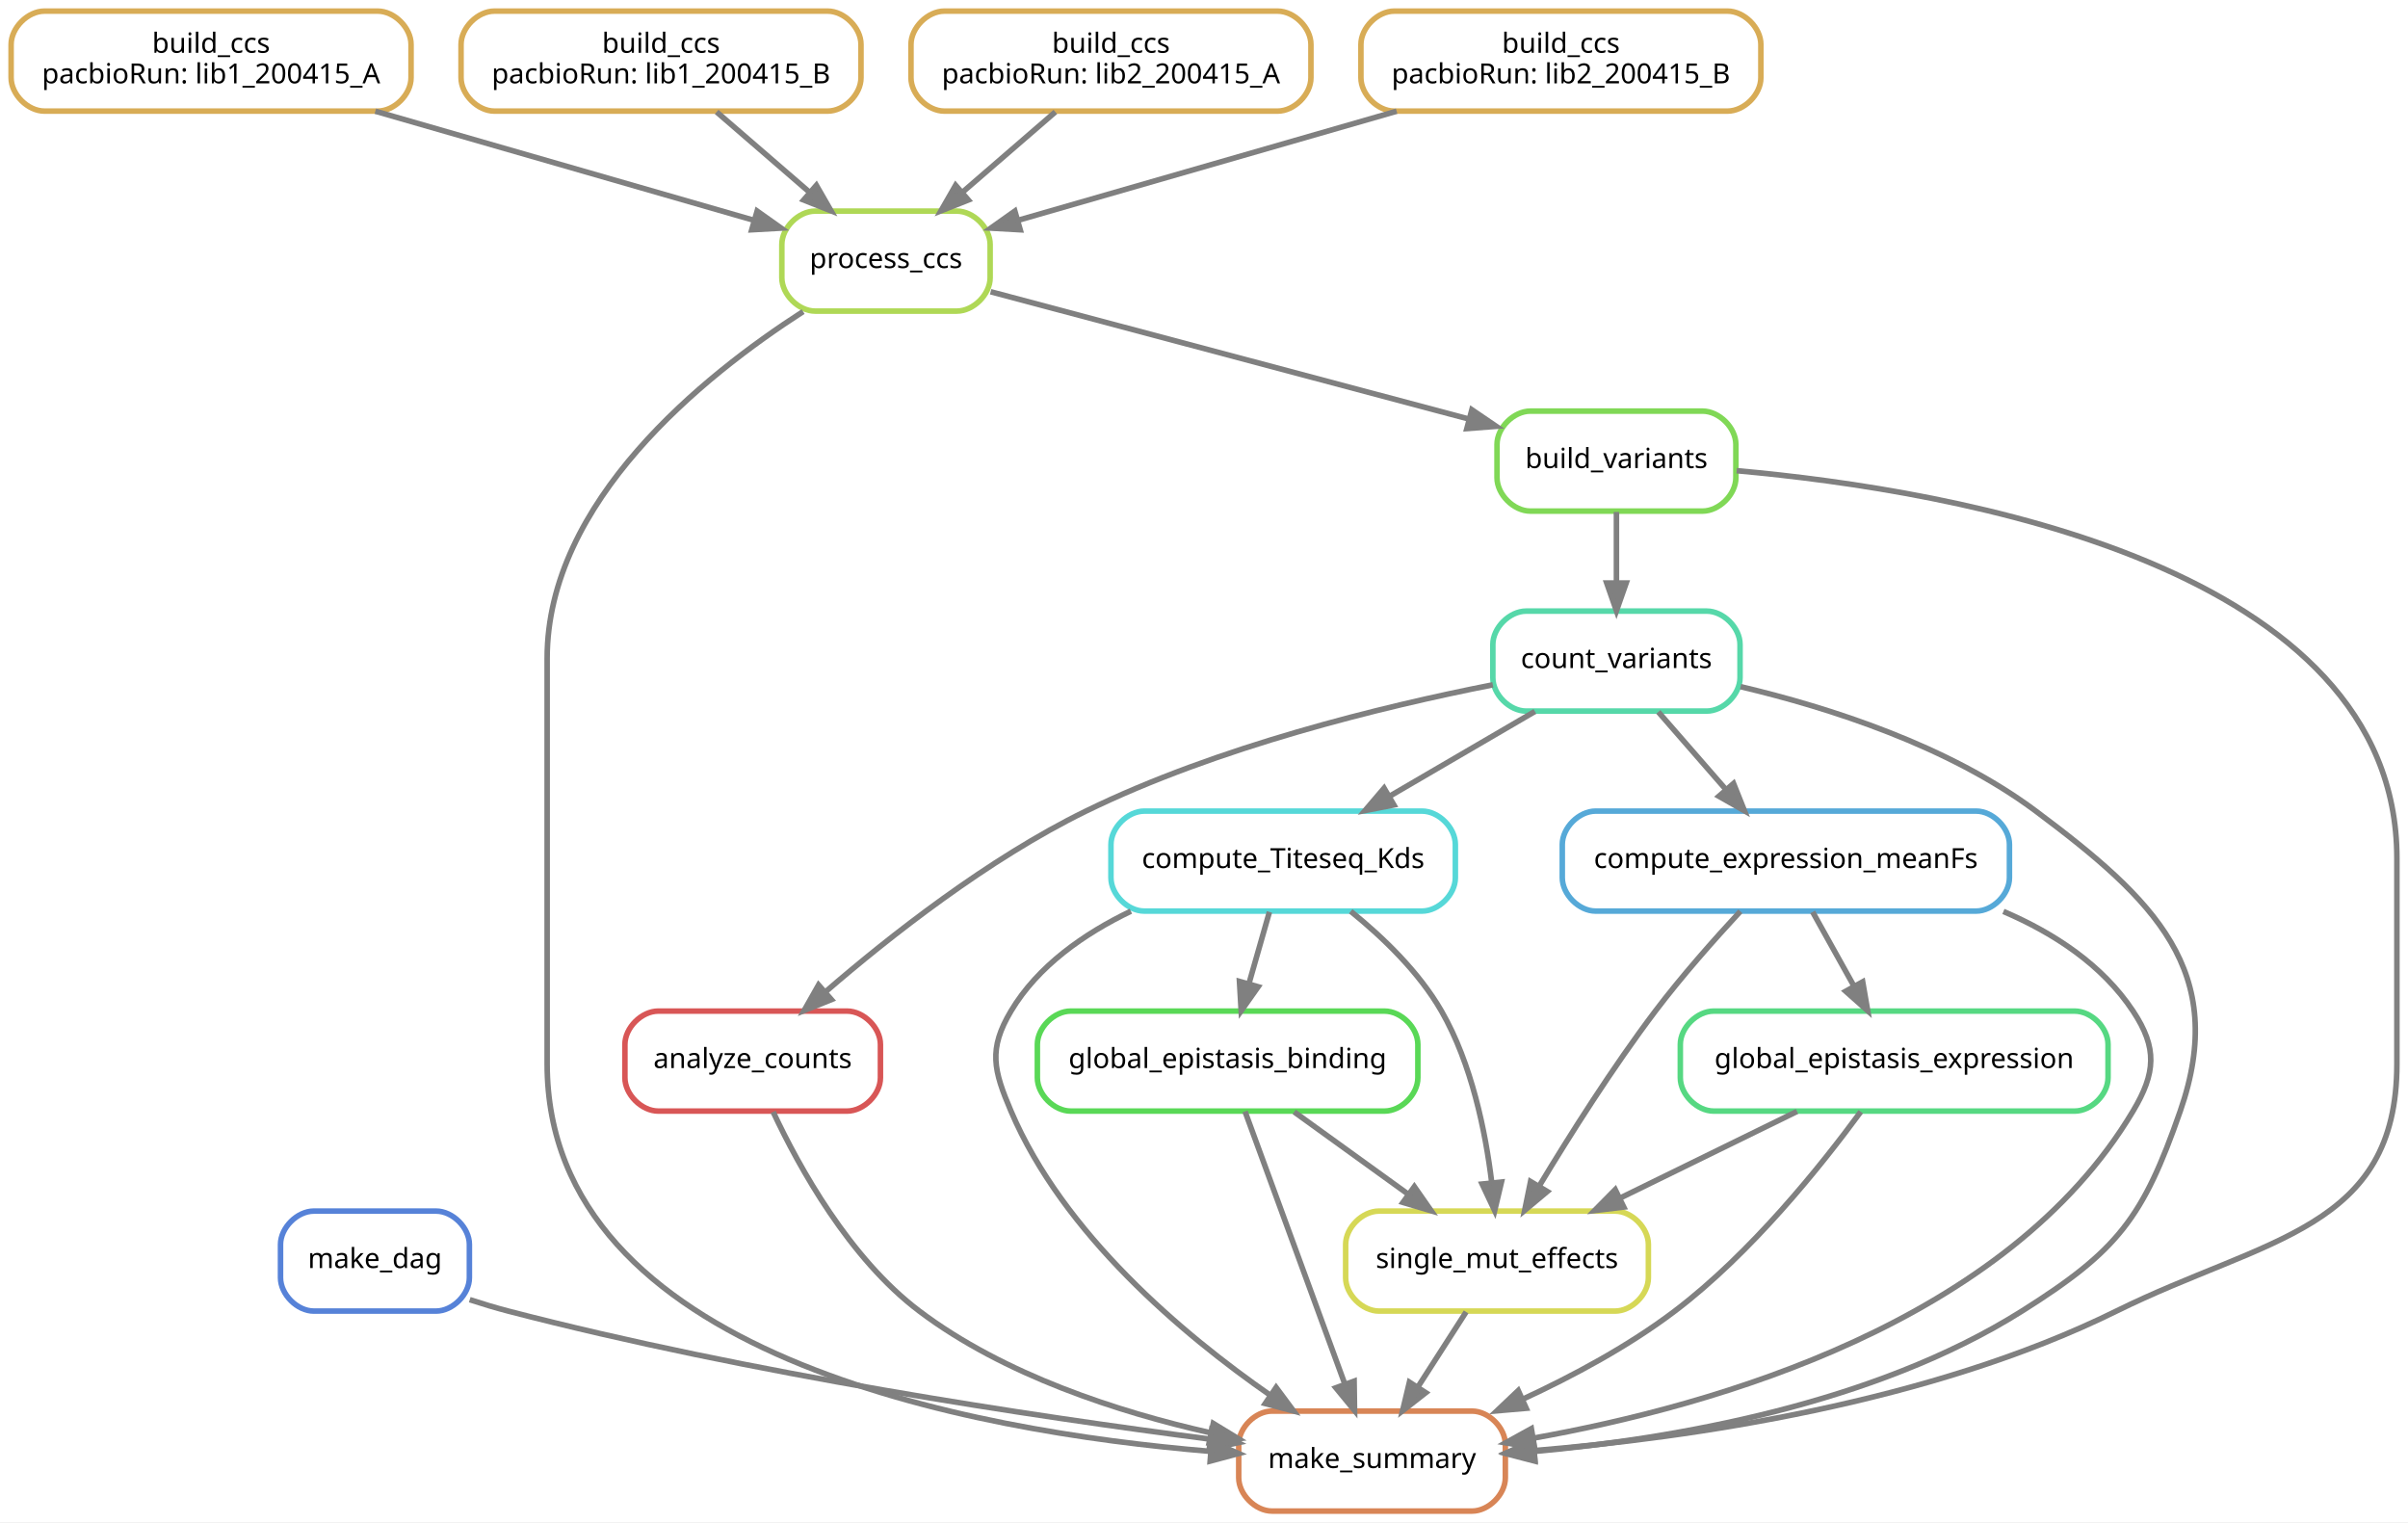
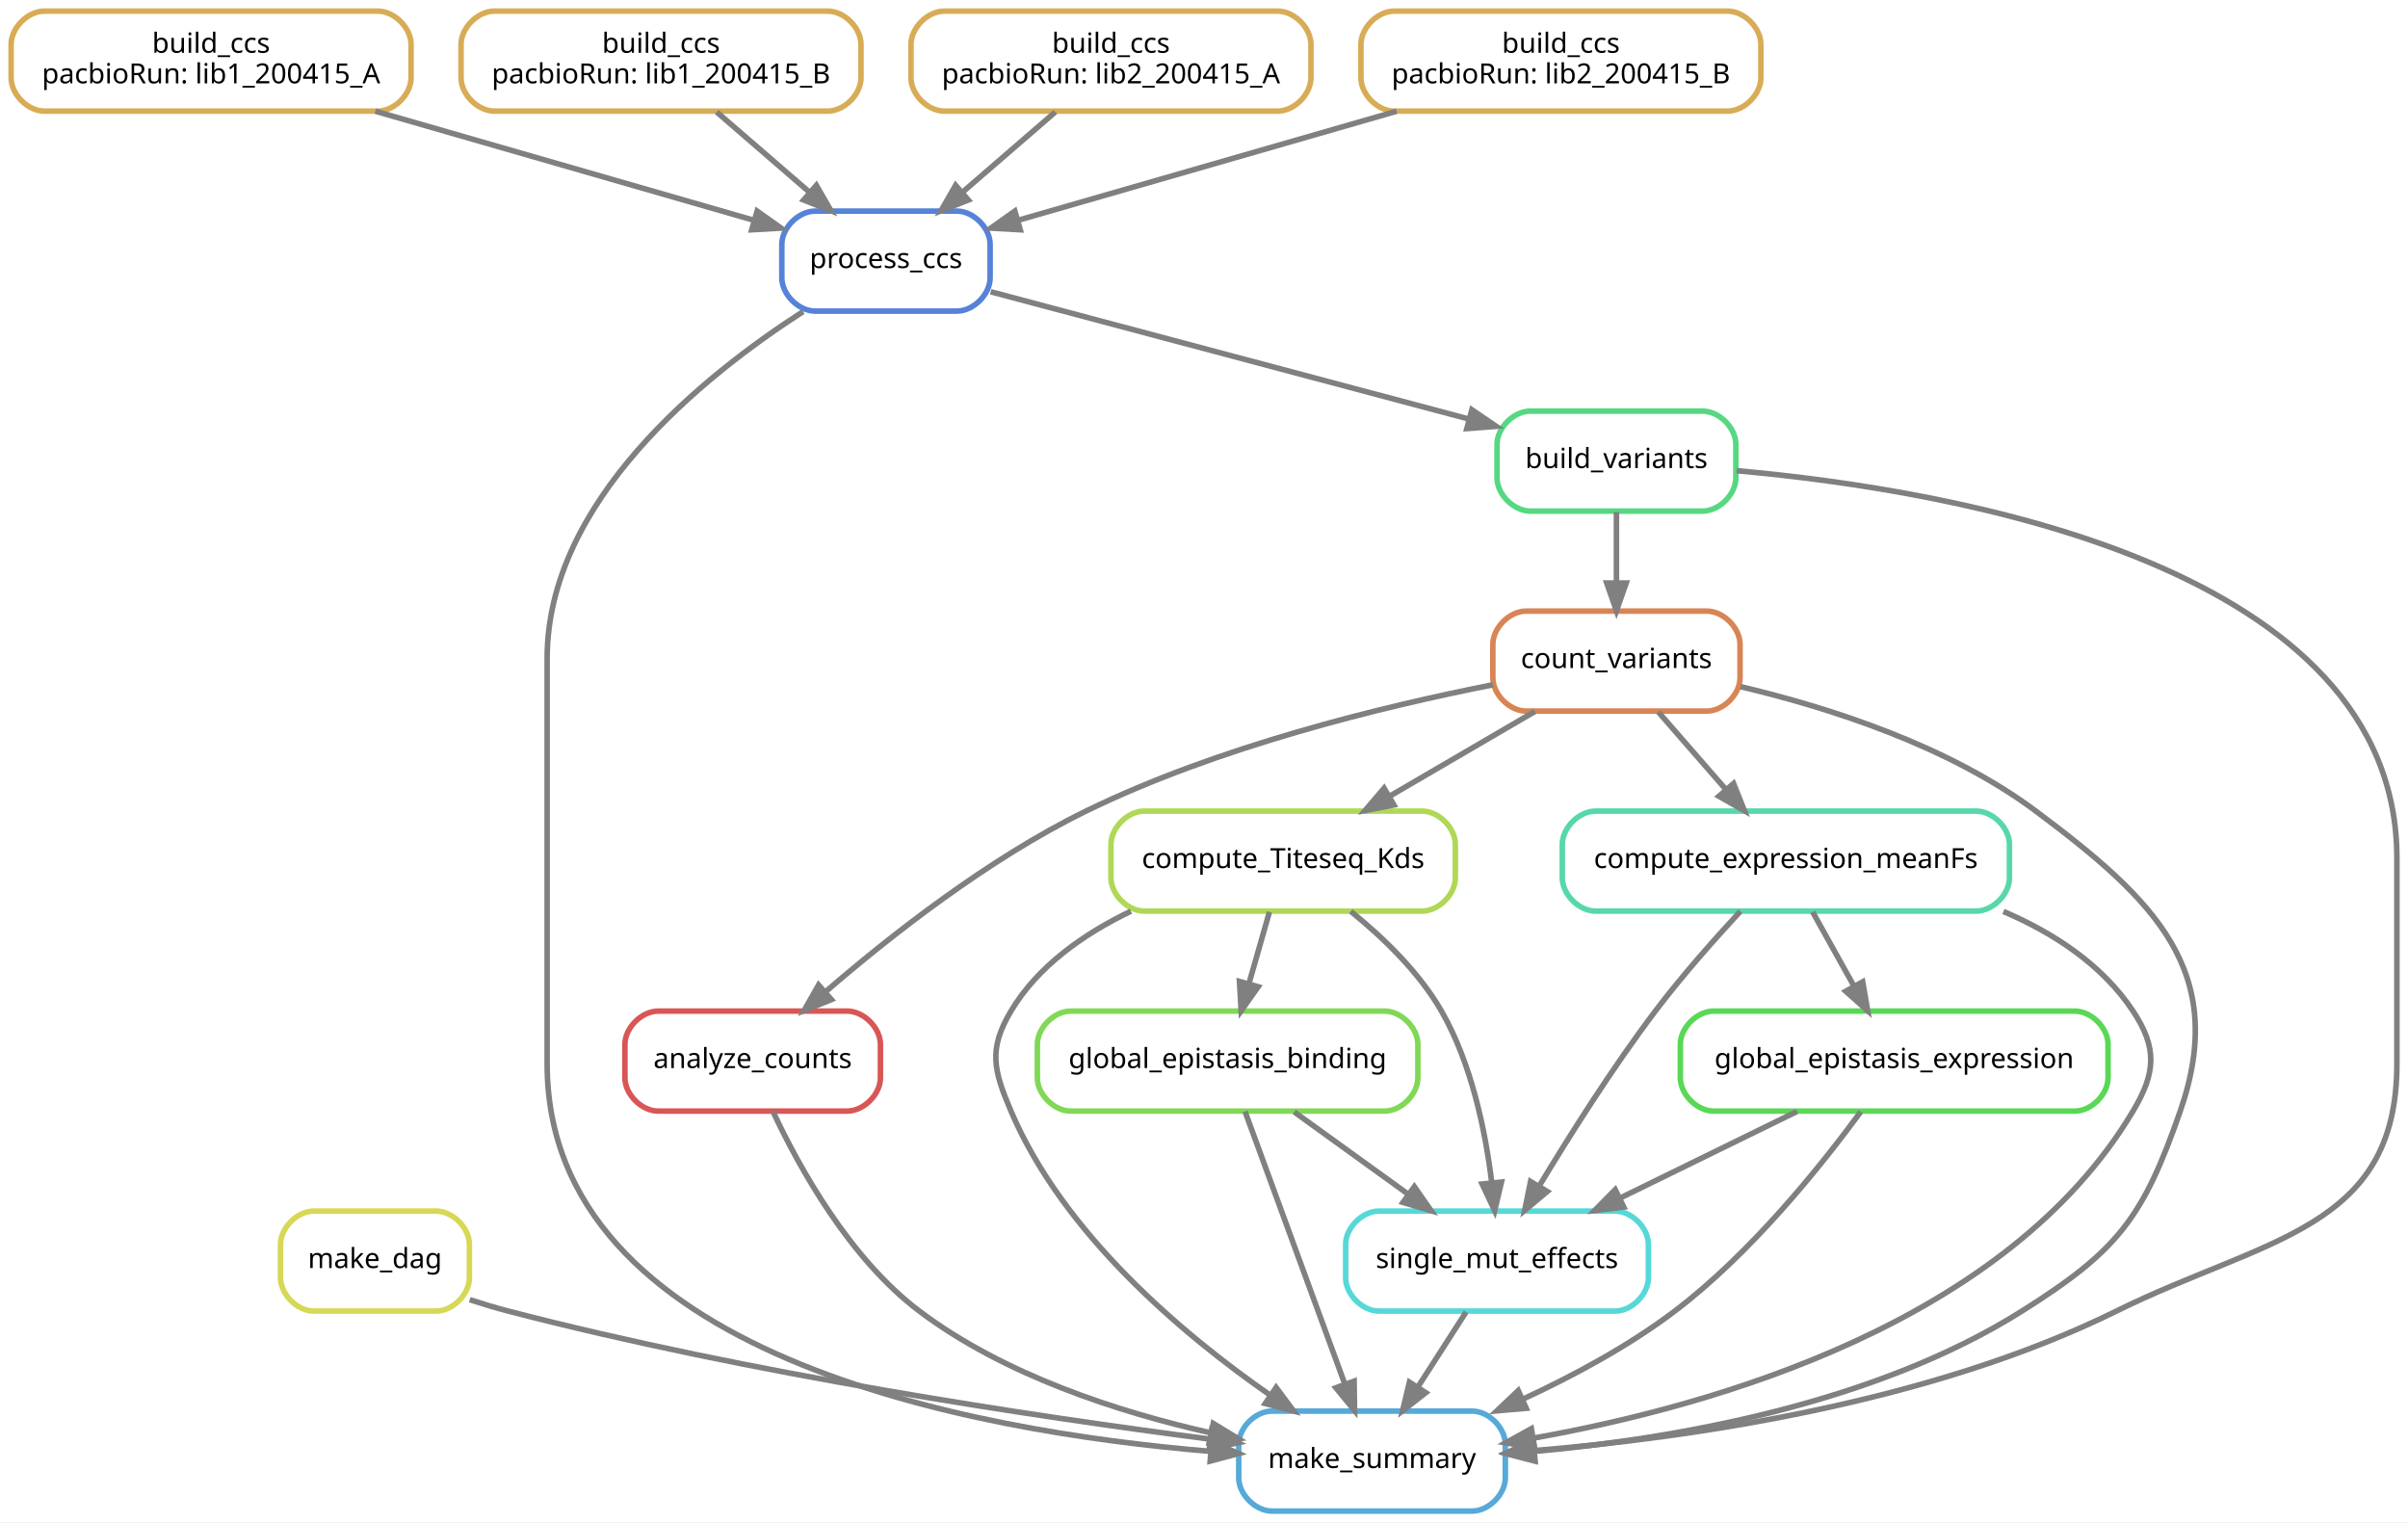
<svg xmlns="http://www.w3.org/2000/svg" width="867pt" height="548pt" viewBox="0.00 0.00 867.00 548.00">
  <g id="graph0" class="graph" transform="scale(1 1) rotate(0) translate(4 544)">
    <polygon fill="white" stroke="none" points="-4,4 -4,-544 863,-544 863,4 -4,4" />
    <g id="node1" class="node">
-       <path fill="none" stroke="#d88556" stroke-width="2" d="M526,-36C526,-36 454,-36 454,-36 448,-36 442,-30 442,-24 442,-24 442,-12 442,-12 442,-6 448,-0 454,-0 454,-0 526,-0 526,-0 532,-0 538,-6 538,-12 538,-12 538,-24 538,-24 538,-30 532,-36 526,-36" />
+       <path fill="none" stroke="#56a9d8" stroke-width="2" d="M526,-36C526,-36 454,-36 454,-36 448,-36 442,-30 442,-24 442,-24 442,-12 442,-12 442,-6 448,-0 454,-0 454,-0 526,-0 526,-0 532,-0 538,-6 538,-12 538,-12 538,-24 538,-24 538,-30 532,-36 526,-36" />
      <text text-anchor="middle" x="490" y="-15.5" font-family="sans" font-size="10.00">make_summary</text>
    </g>
    <g id="node2" class="node">
-       <path fill="none" stroke="#5682d8" stroke-width="2" d="M153,-108C153,-108 109,-108 109,-108 103,-108 97,-102 97,-96 97,-96 97,-84 97,-84 97,-78 103,-72 109,-72 109,-72 153,-72 153,-72 159,-72 165,-78 165,-84 165,-84 165,-96 165,-96 165,-102 159,-108 153,-108" />
+       <path fill="none" stroke="#d6d856" stroke-width="2" d="M153,-108C153,-108 109,-108 109,-108 103,-108 97,-102 97,-96 97,-96 97,-84 97,-84 97,-78 103,-72 109,-72 109,-72 153,-72 153,-72 159,-72 165,-78 165,-84 165,-84 165,-96 165,-96 165,-102 159,-108 153,-108" />
      <text text-anchor="middle" x="131" y="-87.5" font-family="sans" font-size="10.00">make_dag</text>
    </g>
    <g id="edge1" class="edge">
      <path fill="none" stroke="grey" stroke-width="2" d="M165.126,-76.11C169.751,-74.6 174.466,-73.18 179,-72 265.739,-49.427 368.663,-34.057 431.638,-25.904" />
      <polygon fill="grey" stroke="grey" stroke-width="2" points="432.298,-29.348 441.774,-24.609 431.412,-22.404 432.298,-29.348" />
    </g>
    <g id="node3" class="node">
-       <path fill="none" stroke="#afd856" stroke-width="2" d="M340.5,-468C340.5,-468 289.5,-468 289.5,-468 283.5,-468 277.5,-462 277.5,-456 277.5,-456 277.5,-444 277.5,-444 277.5,-438 283.5,-432 289.5,-432 289.5,-432 340.5,-432 340.5,-432 346.5,-432 352.5,-438 352.5,-444 352.5,-444 352.5,-456 352.5,-456 352.5,-462 346.5,-468 340.5,-468" />
+       <path fill="none" stroke="#5682d8" stroke-width="2" d="M340.5,-468C340.5,-468 289.5,-468 289.5,-468 283.5,-468 277.5,-462 277.5,-456 277.5,-456 277.5,-444 277.5,-444 277.5,-438 283.5,-432 289.5,-432 289.5,-432 340.5,-432 340.5,-432 346.5,-432 352.5,-438 352.5,-444 352.5,-444 352.5,-456 352.5,-456 352.5,-462 346.5,-468 340.5,-468" />
      <text text-anchor="middle" x="315" y="-447.5" font-family="sans" font-size="10.00">process_ccs</text>
    </g>
    <g id="edge2" class="edge">
      <path fill="none" stroke="grey" stroke-width="2" d="M285.155,-431.832C249.038,-408.57 193,-363.391 193,-307 193,-307 193,-307 193,-161 193,-56.239 345.264,-28.699 431.746,-21.505" />
      <polygon fill="grey" stroke="grey" stroke-width="2" points="432.248,-24.977 441.952,-20.725 431.714,-17.998 432.248,-24.977" />
    </g>
    <g id="node4" class="node">
-       <path fill="none" stroke="#80d856" stroke-width="2" d="M609,-396C609,-396 547,-396 547,-396 541,-396 535,-390 535,-384 535,-384 535,-372 535,-372 535,-366 541,-360 547,-360 547,-360 609,-360 609,-360 615,-360 621,-366 621,-372 621,-372 621,-384 621,-384 621,-390 615,-396 609,-396" />
+       <path fill="none" stroke="#56d882" stroke-width="2" d="M609,-396C609,-396 547,-396 547,-396 541,-396 535,-390 535,-384 535,-384 535,-372 535,-372 535,-366 541,-360 547,-360 547,-360 609,-360 609,-360 615,-360 621,-366 621,-372 621,-372 621,-384 621,-384 621,-390 615,-396 609,-396" />
      <text text-anchor="middle" x="578" y="-375.5" font-family="sans" font-size="10.00">build_variants</text>
    </g>
    <g id="edge15" class="edge">
      <path fill="none" stroke="grey" stroke-width="2" d="M352.681,-438.971C397.822,-426.956 473.738,-406.75 524.831,-393.151" />
      <polygon fill="grey" stroke="grey" stroke-width="2" points="525.939,-396.479 534.702,-390.524 524.138,-389.714 525.939,-396.479" />
    </g>
    <g id="edge3" class="edge">
      <path fill="none" stroke="grey" stroke-width="2" d="M621.29,-374.545C700.113,-367.491 859,-340.22 859,-235 859,-235 859,-235 859,-161 859,-101.17 811.643,-98.496 758,-72 690.945,-38.879 604.816,-26.452 548.551,-21.792" />
      <polygon fill="grey" stroke="grey" stroke-width="2" points="548.644,-18.289 538.404,-21.009 548.105,-25.268 548.644,-18.289" />
    </g>
    <g id="node5" class="node">
-       <path fill="none" stroke="#56d8a9" stroke-width="2" d="M610.5,-324C610.5,-324 545.5,-324 545.5,-324 539.5,-324 533.5,-318 533.5,-312 533.5,-312 533.5,-300 533.5,-300 533.5,-294 539.5,-288 545.5,-288 545.5,-288 610.5,-288 610.5,-288 616.5,-288 622.5,-294 622.5,-300 622.5,-300 622.5,-312 622.5,-312 622.5,-318 616.5,-324 610.5,-324" />
+       <path fill="none" stroke="#d88556" stroke-width="2" d="M610.5,-324C610.5,-324 545.5,-324 545.5,-324 539.5,-324 533.5,-318 533.5,-312 533.5,-312 533.5,-300 533.5,-300 533.5,-294 539.5,-288 545.5,-288 545.5,-288 610.5,-288 610.5,-288 616.5,-288 622.5,-294 622.5,-300 622.5,-300 622.5,-312 622.5,-312 622.5,-318 616.5,-324 610.5,-324" />
      <text text-anchor="middle" x="578" y="-303.5" font-family="sans" font-size="10.00">count_variants</text>
    </g>
    <g id="edge16" class="edge">
      <path fill="none" stroke="grey" stroke-width="2" d="M578,-359.697C578,-351.983 578,-342.712 578,-334.112" />
      <polygon fill="grey" stroke="grey" stroke-width="2" points="581.5,-334.104 578,-324.104 574.5,-334.104 581.5,-334.104" />
    </g>
    <g id="edge4" class="edge">
      <path fill="none" stroke="grey" stroke-width="2" d="M622.696,-296.794C654.69,-289.234 697.501,-275.523 729,-252 771.685,-220.124 798.506,-194.316 781,-144 767.589,-105.452 758.538,-93.747 724,-72 670.578,-38.362 598.395,-25.977 548.389,-21.47" />
      <polygon fill="grey" stroke="grey" stroke-width="2" points="548.636,-17.979 538.382,-20.646 548.062,-24.955 548.636,-17.979" />
    </g>
    <g id="node6" class="node">
      <path fill="none" stroke="#d85656" stroke-width="2" d="M301,-180C301,-180 233,-180 233,-180 227,-180 221,-174 221,-168 221,-168 221,-156 221,-156 221,-150 227,-144 233,-144 233,-144 301,-144 301,-144 307,-144 313,-150 313,-156 313,-156 313,-168 313,-168 313,-174 307,-180 301,-180" />
      <text text-anchor="middle" x="267" y="-159.5" font-family="sans" font-size="10.00">analyze_counts</text>
    </g>
    <g id="edge17" class="edge">
      <path fill="none" stroke="grey" stroke-width="2" d="M533.487,-297.465C493.678,-289.622 434.463,-275.186 387,-252 351.767,-234.789 316.3,-206.868 293.161,-186.889" />
      <polygon fill="grey" stroke="grey" stroke-width="2" points="295.338,-184.143 285.511,-180.184 290.724,-189.407 295.338,-184.143" />
    </g>
    <g id="node7" class="node">
-       <path fill="none" stroke="#56d8d8" stroke-width="2" d="M508,-252C508,-252 408,-252 408,-252 402,-252 396,-246 396,-240 396,-240 396,-228 396,-228 396,-222 402,-216 408,-216 408,-216 508,-216 508,-216 514,-216 520,-222 520,-228 520,-228 520,-240 520,-240 520,-246 514,-252 508,-252" />
+       <path fill="none" stroke="#afd856" stroke-width="2" d="M508,-252C508,-252 408,-252 408,-252 402,-252 396,-246 396,-240 396,-240 396,-228 396,-228 396,-222 402,-216 408,-216 408,-216 508,-216 508,-216 514,-216 520,-222 520,-228 520,-228 520,-240 520,-240 520,-246 514,-252 508,-252" />
      <text text-anchor="middle" x="458" y="-231.5" font-family="sans" font-size="10.00">compute_Titeseq_Kds</text>
    </g>
    <g id="edge18" class="edge">
      <path fill="none" stroke="grey" stroke-width="2" d="M548.645,-287.876C532.955,-278.724 513.443,-267.342 496.546,-257.485" />
      <polygon fill="grey" stroke="grey" stroke-width="2" points="497.87,-254.205 487.468,-252.19 494.342,-260.252 497.87,-254.205" />
    </g>
    <g id="node8" class="node">
-       <path fill="none" stroke="#56a9d8" stroke-width="2" d="M707.5,-252C707.5,-252 570.5,-252 570.5,-252 564.5,-252 558.5,-246 558.5,-240 558.5,-240 558.5,-228 558.5,-228 558.5,-222 564.5,-216 570.5,-216 570.5,-216 707.5,-216 707.5,-216 713.5,-216 719.5,-222 719.5,-228 719.5,-228 719.5,-240 719.5,-240 719.5,-246 713.5,-252 707.5,-252" />
+       <path fill="none" stroke="#56d8a9" stroke-width="2" d="M707.5,-252C707.5,-252 570.5,-252 570.5,-252 564.5,-252 558.5,-246 558.5,-240 558.5,-240 558.5,-228 558.5,-228 558.5,-222 564.5,-216 570.5,-216 570.5,-216 707.5,-216 707.5,-216 713.5,-216 719.5,-222 719.5,-228 719.5,-228 719.5,-240 719.5,-240 719.5,-246 713.5,-252 707.5,-252" />
      <text text-anchor="middle" x="639" y="-231.5" font-family="sans" font-size="10.00">compute_expression_meanFs</text>
    </g>
    <g id="edge19" class="edge">
      <path fill="none" stroke="grey" stroke-width="2" d="M593.079,-287.697C600.392,-279.305 609.31,-269.07 617.335,-259.861" />
      <polygon fill="grey" stroke="grey" stroke-width="2" points="620.164,-261.943 624.095,-252.104 614.886,-257.344 620.164,-261.943" />
    </g>
    <g id="edge5" class="edge">
      <path fill="none" stroke="grey" stroke-width="2" d="M274.366,-143.718C283.76,-123.673 301.853,-90.958 327,-72 357.577,-48.947 398.602,-35.679 431.844,-28.182" />
      <polygon fill="grey" stroke="grey" stroke-width="2" points="432.842,-31.548 441.89,-26.037 431.38,-24.703 432.842,-31.548" />
    </g>
    <g id="edge6" class="edge">
      <path fill="none" stroke="grey" stroke-width="2" d="M403.18,-215.961C386.342,-207.866 369.705,-196.283 360,-180 351.808,-166.256 353.732,-158.721 360,-144 378.834,-99.762 421.85,-63.618 453.26,-41.776" />
      <polygon fill="grey" stroke="grey" stroke-width="2" points="455.467,-44.508 461.781,-36 451.54,-38.714 455.467,-44.508" />
    </g>
    <g id="node9" class="node">
-       <path fill="none" stroke="#59d856" stroke-width="2" d="M494.5,-180C494.5,-180 381.5,-180 381.5,-180 375.5,-180 369.5,-174 369.5,-168 369.5,-168 369.5,-156 369.5,-156 369.5,-150 375.5,-144 381.5,-144 381.5,-144 494.5,-144 494.5,-144 500.5,-144 506.5,-150 506.5,-156 506.5,-156 506.5,-168 506.5,-168 506.5,-174 500.5,-180 494.5,-180" />
+       <path fill="none" stroke="#80d856" stroke-width="2" d="M494.5,-180C494.5,-180 381.5,-180 381.5,-180 375.5,-180 369.5,-174 369.5,-168 369.5,-168 369.5,-156 369.5,-156 369.5,-150 375.5,-144 381.5,-144 381.5,-144 494.5,-144 494.5,-144 500.5,-144 506.5,-150 506.5,-156 506.5,-156 506.5,-168 506.5,-168 506.5,-174 500.5,-180 494.5,-180" />
      <text text-anchor="middle" x="438" y="-159.5" font-family="sans" font-size="10.00">global_epistasis_binding</text>
    </g>
    <g id="edge20" class="edge">
      <path fill="none" stroke="grey" stroke-width="2" d="M453.056,-215.697C450.828,-207.898 448.145,-198.509 445.665,-189.829" />
      <polygon fill="grey" stroke="grey" stroke-width="2" points="449,-188.758 442.887,-180.104 442.269,-190.681 449,-188.758" />
    </g>
    <g id="node11" class="node">
-       <path fill="none" stroke="#d6d856" stroke-width="2" d="M577.5,-108C577.5,-108 492.5,-108 492.5,-108 486.5,-108 480.5,-102 480.5,-96 480.5,-96 480.5,-84 480.5,-84 480.5,-78 486.5,-72 492.5,-72 492.5,-72 577.5,-72 577.5,-72 583.5,-72 589.5,-78 589.5,-84 589.5,-84 589.5,-96 589.5,-96 589.5,-102 583.5,-108 577.5,-108" />
+       <path fill="none" stroke="#56d8d8" stroke-width="2" d="M577.5,-108C577.5,-108 492.5,-108 492.5,-108 486.5,-108 480.5,-102 480.5,-96 480.5,-96 480.5,-84 480.5,-84 480.5,-78 486.5,-72 492.5,-72 492.5,-72 577.5,-72 577.5,-72 583.5,-72 589.5,-78 589.5,-84 589.5,-84 589.5,-96 589.5,-96 589.5,-102 583.5,-108 577.5,-108" />
      <text text-anchor="middle" x="535" y="-87.5" font-family="sans" font-size="10.00">single_mut_effects</text>
    </g>
    <g id="edge24" class="edge">
      <path fill="none" stroke="grey" stroke-width="2" d="M482.33,-215.924C493.894,-206.585 506.923,-194.061 515,-180 525.88,-161.059 530.842,-136.692 533.104,-118.245" />
      <polygon fill="grey" stroke="grey" stroke-width="2" points="536.601,-118.46 534.149,-108.153 529.638,-117.74 536.601,-118.46" />
    </g>
    <g id="edge7" class="edge">
      <path fill="none" stroke="grey" stroke-width="2" d="M717.328,-215.871C735.647,-208.025 753.003,-196.607 764,-180 772.834,-166.66 772.189,-157.745 764,-144 718.818,-68.163 614.057,-37.988 547.953,-26.231" />
      <polygon fill="grey" stroke="grey" stroke-width="2" points="548.535,-22.779 538.092,-24.562 547.367,-29.681 548.535,-22.779" />
    </g>
    <g id="node10" class="node">
-       <path fill="none" stroke="#56d882" stroke-width="2" d="M743,-180C743,-180 613,-180 613,-180 607,-180 601,-174 601,-168 601,-168 601,-156 601,-156 601,-150 607,-144 613,-144 613,-144 743,-144 743,-144 749,-144 755,-150 755,-156 755,-156 755,-168 755,-168 755,-174 749,-180 743,-180" />
+       <path fill="none" stroke="#59d856" stroke-width="2" d="M743,-180C743,-180 613,-180 613,-180 607,-180 601,-174 601,-168 601,-168 601,-156 601,-156 601,-150 607,-144 613,-144 613,-144 743,-144 743,-144 749,-144 755,-150 755,-156 755,-156 755,-168 755,-168 755,-174 749,-180 743,-180" />
      <text text-anchor="middle" x="678" y="-159.5" font-family="sans" font-size="10.00">global_epistasis_expression</text>
    </g>
    <g id="edge21" class="edge">
      <path fill="none" stroke="grey" stroke-width="2" d="M648.64,-215.697C653.127,-207.644 658.559,-197.894 663.524,-188.982" />
      <polygon fill="grey" stroke="grey" stroke-width="2" points="666.661,-190.544 668.47,-180.104 660.546,-187.137 666.661,-190.544" />
    </g>
    <g id="edge25" class="edge">
      <path fill="none" stroke="grey" stroke-width="2" d="M622.622,-215.916C613.246,-205.805 601.496,-192.555 592,-180 576.636,-159.687 561.176,-135.237 550.24,-117.108" />
      <polygon fill="grey" stroke="grey" stroke-width="2" points="553.089,-115.052 544.959,-108.259 547.079,-118.639 553.089,-115.052" />
    </g>
    <g id="edge8" class="edge">
      <path fill="none" stroke="grey" stroke-width="2" d="M444.272,-143.871C453.213,-119.457 469.703,-74.426 480.246,-45.635" />
      <polygon fill="grey" stroke="grey" stroke-width="2" points="483.553,-46.783 483.705,-36.189 476.98,-44.376 483.553,-46.783" />
    </g>
    <g id="edge22" class="edge">
      <path fill="none" stroke="grey" stroke-width="2" d="M461.978,-143.697C474.311,-134.796 489.516,-123.823 502.853,-114.199" />
      <polygon fill="grey" stroke="grey" stroke-width="2" points="505.237,-116.794 511.298,-108.104 501.141,-111.118 505.237,-116.794" />
    </g>
    <g id="edge9" class="edge">
      <path fill="none" stroke="grey" stroke-width="2" d="M665.963,-143.767C651.736,-124.368 626.494,-92.845 599,-72 582.432,-59.439 562.416,-48.679 544.082,-40.2" />
      <polygon fill="grey" stroke="grey" stroke-width="2" points="545.514,-37.007 534.958,-36.101 542.645,-43.392 545.514,-37.007" />
    </g>
    <g id="edge23" class="edge">
      <path fill="none" stroke="grey" stroke-width="2" d="M643.018,-143.876C623.802,-134.469 599.774,-122.708 579.263,-112.667" />
      <polygon fill="grey" stroke="grey" stroke-width="2" points="580.637,-109.443 570.116,-108.19 577.559,-115.73 580.637,-109.443" />
    </g>
    <g id="edge10" class="edge">
      <path fill="none" stroke="grey" stroke-width="2" d="M523.876,-71.697C518.645,-63.559 512.3,-53.689 506.522,-44.701" />
      <polygon fill="grey" stroke="grey" stroke-width="2" points="509.347,-42.623 500.996,-36.104 503.459,-46.409 509.347,-42.623" />
    </g>
    <g id="node12" class="node">
      <path fill="none" stroke="#d8ac56" stroke-width="2" d="M132,-540C132,-540 12,-540 12,-540 6,-540 0,-534 0,-528 0,-528 0,-516 0,-516 0,-510 6,-504 12,-504 12,-504 132,-504 132,-504 138,-504 144,-510 144,-516 144,-516 144,-528 144,-528 144,-534 138,-540 132,-540" />
      <text text-anchor="middle" x="72" y="-525" font-family="sans" font-size="10.00">build_ccs</text>
      <text text-anchor="middle" x="72" y="-514" font-family="sans" font-size="10.00">pacbioRun: lib1_200415_A</text>
    </g>
    <g id="edge11" class="edge">
      <path fill="none" stroke="grey" stroke-width="2" d="M131.134,-503.966C172.917,-491.929 228.202,-476.004 267.202,-464.769" />
      <polygon fill="grey" stroke="grey" stroke-width="2" points="268.605,-468.007 277.246,-461.876 266.668,-461.281 268.605,-468.007" />
    </g>
    <g id="node13" class="node">
      <path fill="none" stroke="#d8ac56" stroke-width="2" d="M294,-540C294,-540 174,-540 174,-540 168,-540 162,-534 162,-528 162,-528 162,-516 162,-516 162,-510 168,-504 174,-504 174,-504 294,-504 294,-504 300,-504 306,-510 306,-516 306,-516 306,-528 306,-528 306,-534 300,-540 294,-540" />
      <text text-anchor="middle" x="234" y="-525" font-family="sans" font-size="10.00">build_ccs</text>
      <text text-anchor="middle" x="234" y="-514" font-family="sans" font-size="10.00">pacbioRun: lib1_200415_B</text>
    </g>
    <g id="edge12" class="edge">
      <path fill="none" stroke="grey" stroke-width="2" d="M254.022,-503.697C264.126,-494.965 276.536,-484.24 287.518,-474.75" />
      <polygon fill="grey" stroke="grey" stroke-width="2" points="289.93,-477.291 295.208,-468.104 285.353,-471.995 289.93,-477.291" />
    </g>
    <g id="node14" class="node">
      <path fill="none" stroke="#d8ac56" stroke-width="2" d="M456,-540C456,-540 336,-540 336,-540 330,-540 324,-534 324,-528 324,-528 324,-516 324,-516 324,-510 330,-504 336,-504 336,-504 456,-504 456,-504 462,-504 468,-510 468,-516 468,-516 468,-528 468,-528 468,-534 462,-540 456,-540" />
      <text text-anchor="middle" x="396" y="-525" font-family="sans" font-size="10.00">build_ccs</text>
      <text text-anchor="middle" x="396" y="-514" font-family="sans" font-size="10.00">pacbioRun: lib2_200415_A</text>
    </g>
    <g id="edge13" class="edge">
      <path fill="none" stroke="grey" stroke-width="2" d="M375.978,-503.697C365.874,-494.965 353.464,-484.24 342.482,-474.75" />
      <polygon fill="grey" stroke="grey" stroke-width="2" points="344.647,-471.995 334.792,-468.104 340.07,-477.291 344.647,-471.995" />
    </g>
    <g id="node15" class="node">
      <path fill="none" stroke="#d8ac56" stroke-width="2" d="M618,-540C618,-540 498,-540 498,-540 492,-540 486,-534 486,-528 486,-528 486,-516 486,-516 486,-510 492,-504 498,-504 498,-504 618,-504 618,-504 624,-504 630,-510 630,-516 630,-516 630,-528 630,-528 630,-534 624,-540 618,-540" />
      <text text-anchor="middle" x="558" y="-525" font-family="sans" font-size="10.00">build_ccs</text>
      <text text-anchor="middle" x="558" y="-514" font-family="sans" font-size="10.00">pacbioRun: lib2_200415_B</text>
    </g>
    <g id="edge14" class="edge">
      <path fill="none" stroke="grey" stroke-width="2" d="M498.866,-503.966C457.083,-491.929 401.798,-476.004 362.798,-464.769" />
      <polygon fill="grey" stroke="grey" stroke-width="2" points="363.332,-461.281 352.754,-461.876 361.395,-468.007 363.332,-461.281" />
    </g>
  </g>
</svg>
